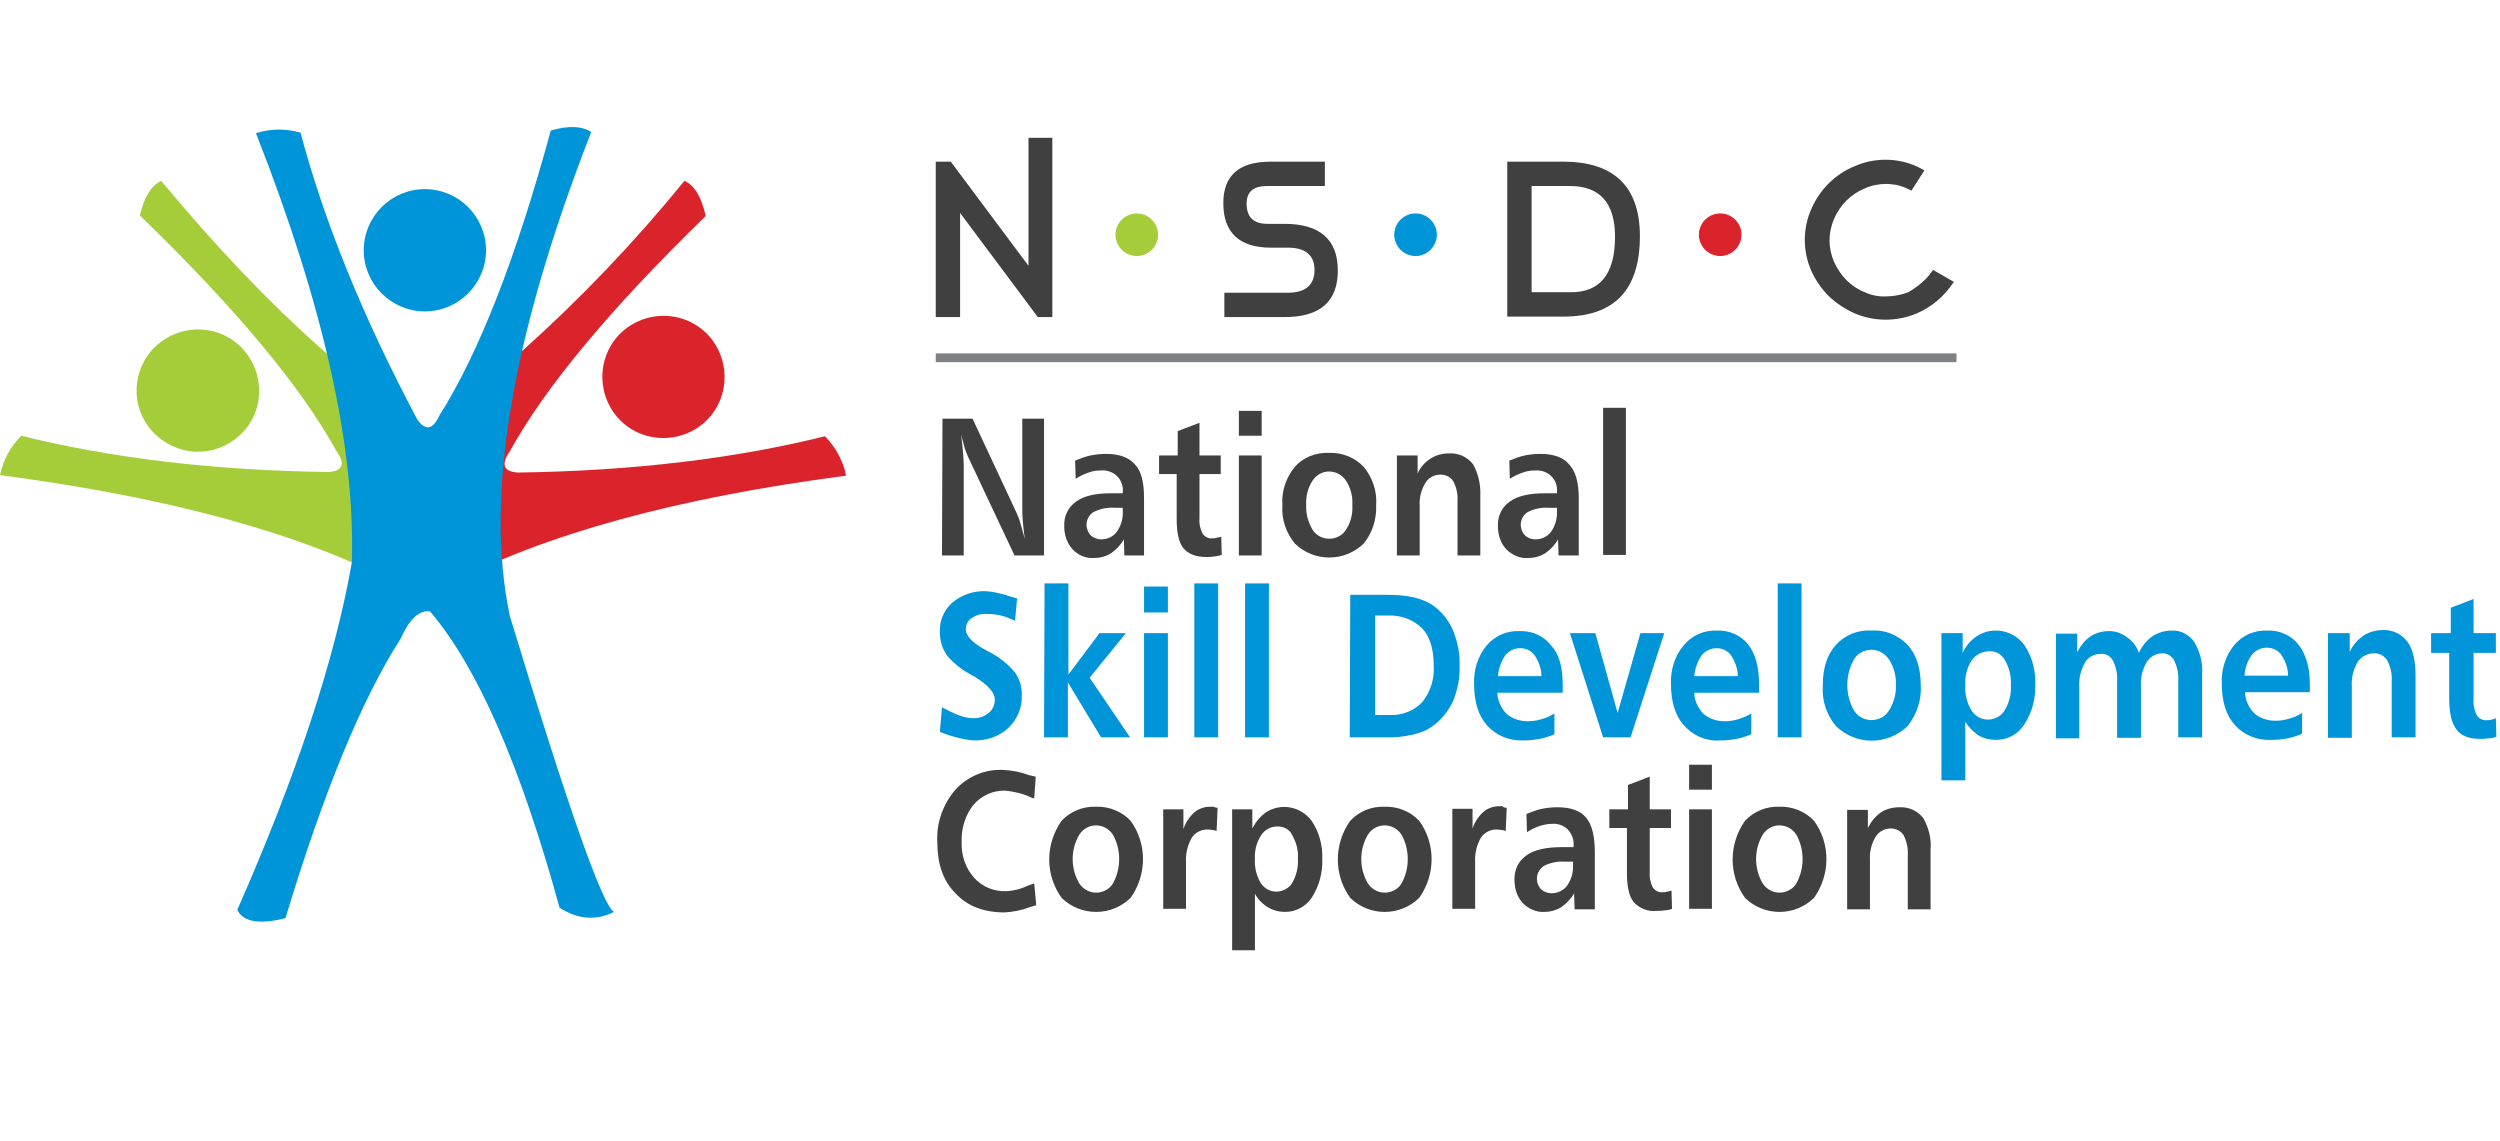
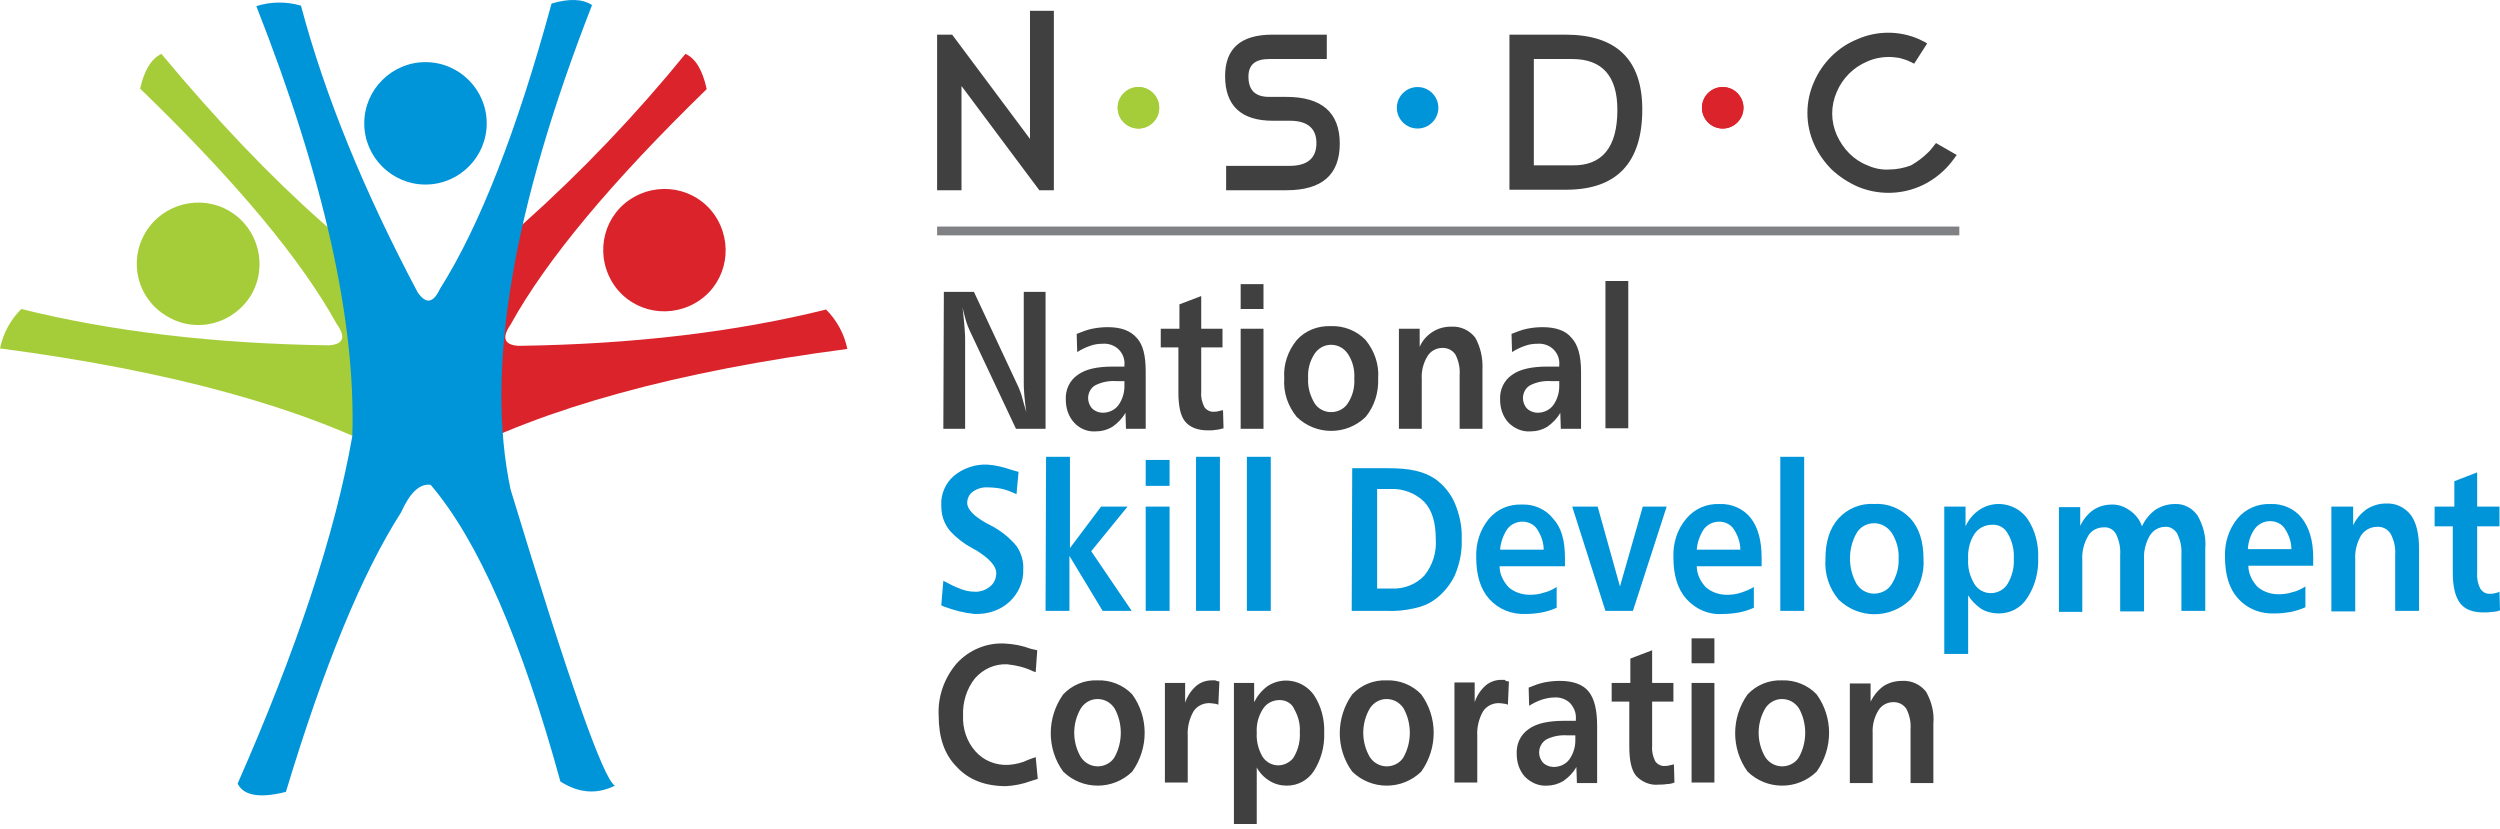
- <svg xmlns="http://www.w3.org/2000/svg" version="1.1" id="Layer_1" x="0px" y="0px" viewBox="0 0 482.5 220.1" style="enable-background:new 0 0 482.5 220.1;" xml:space="preserve">
-   <style type="text/css">
- 	.st0{fill:#808184;}
- 	.st1{fill-rule:evenodd;clip-rule:evenodd;fill:#DB232C;}
- 	.st2{fill-rule:evenodd;clip-rule:evenodd;fill:#A5CD39;}
- 	.st3{fill-rule:evenodd;clip-rule:evenodd;fill:#0094D9;}
- 	.st4{fill:#404041;}
- 	.st5{fill:#0094D9;}
- 	.st6{fill:none;stroke:#A5CD39;stroke-width:0.22;stroke-miterlimit:2.61;}
- 	.st7{fill:none;stroke:#0094D9;stroke-width:0.22;stroke-miterlimit:2.61;}
- 	.st8{fill:none;stroke:#DB232C;stroke-width:0.22;stroke-miterlimit:2.61;}
- </style>
-   <g>
-     <rect x="180.6" y="68.2" class="st0" width="197" height="1.7" />
-     <path class="st1" d="M132.1,34.9c-9.6,11.8-20.1,22.8-31.4,32.9c-4.7,4.2-9.7,8.1-14.9,11.8c-1.5,1.1-2,3.2-3.4,4.2   c-3,1.9-7,2.5-10,4l13.9,25.2c18.6-9.9,44.3-16.9,77-21.2c-0.6-2.9-2-5.5-4.1-7.6c-17.3,4.3-37.1,6.7-59.3,7   c-2.8-0.2-3.2-1.6-1.5-4.1c6.9-12.5,19.5-27.6,37.8-45.4C135.4,38.1,134.1,35.8,132.1,34.9" />
-     <path class="st1" d="M138.3,66.9c3.2,5.7,1.3,12.9-4.4,16.1s-12.9,1.3-16.1-4.4c-3.2-5.7-1.3-12.9,4.4-16.1c0,0,0,0,0,0   C127.9,59.3,135.1,61.2,138.3,66.9C138.3,66.9,138.3,66.9,138.3,66.9" />
-     <path class="st2" d="M31.1,34.9c21.3,25.6,41.2,43.2,59.7,52.9L77,112.9C58.4,103,32.7,96,0,91.7c0.6-2.9,2-5.5,4.1-7.6   c17.3,4.3,37.1,6.7,59.3,7c2.8-0.2,3.3-1.6,1.5-4.1C58,74.5,45.4,59.4,27,41.6C27.8,38.1,29.1,35.9,31.1,34.9" />
-     <path class="st2" d="M28,69.4c3.3-5.6,10.6-7.5,16.2-4.2c5.6,3.3,7.5,10.6,4.2,16.2C45,87,37.8,88.9,32.2,85.5c0,0,0,0,0,0   C26.5,82.2,24.7,75,28,69.4C28,69.4,28,69.4,28,69.4" />
-     <path class="st3" d="M114.1,25.5c-15.3,39.2-20.6,70.3-15.7,93.4c11.2,36.9,17.9,55.9,20.1,57.1c-3.4,1.7-6.9,1.5-10.5-0.8   c-7.5-27.3-15.8-46.4-25-57.2c-2.1-0.3-4,1.5-5.7,5.3C69.8,135,62.4,153,55.1,177.2c-5.1,1.3-8.2,0.7-9.3-1.6   c11.4-25.9,18.8-48.2,22.1-67c0.7-22-5.4-49.6-18.5-82.9c2.8-0.9,5.8-0.9,8.6-0.1c4.6,17.3,12.1,35.7,22.5,55.3   c1.6,2.3,3,2.1,4.3-0.7c7.6-12,14.8-30.4,21.5-55C109.7,24.2,112.3,24.3,114.1,25.5" />
-     <path class="st3" d="M82,36.5c6.5,0,11.8,5.3,11.8,11.8c0,6.5-5.3,11.8-11.8,11.8c-6.5,0-11.8-5.3-11.8-11.8c0,0,0,0,0,0   C70.2,41.8,75.5,36.5,82,36.5" />
-     <path class="st4" d="M309.4,78.7h4.4v28.4h-4.4V78.7z M304.7,96.2v11h-3.9l-0.1-3.1c-0.6,1.1-1.5,2-2.5,2.7c-1,0.6-2.1,0.9-3.3,0.9   c-1.6,0.1-3.1-0.6-4.2-1.7c-1.1-1.2-1.6-2.8-1.6-4.4c-0.1-1.9,0.7-3.7,2.3-4.8c1.5-1.1,3.8-1.6,6.8-1.6h2.3v-0.3   c0.1-1.1-0.3-2.2-1.1-3c-0.8-0.8-2-1.2-3.1-1.1c-0.8,0-1.6,0.1-2.4,0.4c-0.9,0.3-1.7,0.7-2.5,1.2l-0.1-3.5c1-0.4,2-0.8,3-1   c1-0.2,2-0.3,3-0.3c2.6,0,4.5,0.7,5.6,2.1C304.1,91,304.7,93.1,304.7,96.2z M298.9,98c-1.4-0.1-2.8,0.2-4,0.8   c-0.9,0.5-1.4,1.5-1.4,2.5c0,0.7,0.3,1.5,0.8,2c0.5,0.5,1.3,0.8,2,0.8c1.2,0,2.3-0.5,3-1.4c0.8-1.1,1.2-2.4,1.2-3.7v-1L298.9,98z    M285.7,95.7v11.5h-4.4V96.8c0.1-1.4-0.2-2.7-0.8-3.9c-0.6-0.9-1.5-1.3-2.5-1.3c-1.2,0-2.3,0.6-2.9,1.6c-0.8,1.3-1.2,2.9-1.1,4.4   v9.6h-4.4V87.9h4v3.5c0.5-1.2,1.4-2.2,2.5-2.9c1.1-0.7,2.3-1,3.6-1c1.8-0.1,3.5,0.7,4.6,2.1C285.3,91.4,285.8,93.5,285.7,95.7z    M256.5,87.4c2.5-0.1,5,0.9,6.7,2.7c1.7,2.1,2.6,4.7,2.4,7.4c0.1,2.7-0.7,5.3-2.4,7.4c-3.7,3.6-9.6,3.6-13.3,0   c-1.7-2.1-2.6-4.7-2.4-7.4c-0.2-2.7,0.7-5.3,2.4-7.4C251.5,88.3,253.9,87.3,256.5,87.4z M256.5,91c-1.3,0-2.5,0.7-3.2,1.8   c-0.9,1.4-1.3,3-1.2,4.7c-0.1,1.7,0.4,3.3,1.2,4.7c1.1,1.8,3.5,2.3,5.3,1.2c0.5-0.3,0.9-0.7,1.2-1.2c0.9-1.4,1.3-3,1.2-4.7   c0.1-1.7-0.3-3.3-1.2-4.7C259,91.6,257.8,91,256.5,91z M239.1,79.3h4.4v4.8h-4.4V79.3z M239.1,87.9h4.4v19.3h-4.4V87.9z    M231.5,81.6v6.3h4.1v3.6h-4.1v8.4c-0.1,1.1,0.1,2.1,0.6,3.1c0.4,0.6,1.2,1,1.9,0.9c0.3,0,0.5,0,0.8-0.1c0.3-0.1,0.6-0.1,0.9-0.2   l0.1,3.5c-0.5,0.1-1,0.3-1.5,0.3c-0.5,0.1-1,0.1-1.5,0.1c-2,0-3.5-0.6-4.4-1.7s-1.3-3-1.3-5.6v-8.7h-3.4v-3.6h3.6v-4.7L231.5,81.6z    M220.8,96.2v11H217l-0.1-3.1c-0.6,1.1-1.5,2-2.5,2.7c-1,0.6-2.1,0.9-3.3,0.9c-1.6,0.1-3.1-0.6-4.1-1.7c-1.1-1.2-1.6-2.8-1.6-4.4   c-0.1-1.9,0.7-3.7,2.3-4.8c1.5-1.1,3.7-1.6,6.8-1.6h2.2v-0.3c0.1-1.1-0.3-2.2-1.1-3c-0.8-0.8-2-1.2-3.1-1.1c-0.8,0-1.6,0.1-2.4,0.4   c-0.9,0.3-1.7,0.7-2.5,1.2l-0.1-3.5c1-0.4,2-0.8,3-1c1-0.2,2-0.3,3-0.3c2.6,0,4.4,0.7,5.6,2.1C220.3,91,220.8,93.1,220.8,96.2z    M215.1,98c-1.4-0.1-2.8,0.2-4,0.8c-0.9,0.5-1.4,1.5-1.4,2.5c0,0.7,0.3,1.5,0.8,2c0.5,0.5,1.3,0.8,2,0.8c1.2,0,2.3-0.5,3-1.4   c0.8-1.1,1.2-2.4,1.2-3.7v-1L215.1,98z M181.9,80.8h5.8l8.6,18.4c0.2,0.5,0.5,1.2,0.7,2s0.5,1.8,0.8,2.8c-0.2-1.2-0.3-2.4-0.4-3.4   s-0.1-1.9-0.1-2.6V80.8h4.2v26.4h-5.7l-8.9-18.9c-0.3-0.6-0.5-1.2-0.7-1.8c-0.2-0.8-0.5-1.7-0.7-2.7c0.2,1.6,0.3,2.9,0.4,4   c0.1,1.1,0.1,1.9,0.1,2.3v17.1h-4.2L181.9,80.8z" />
-     <path class="st5" d="M477.4,115.6v6.6h4.3v3.8h-4.3v8.8c-0.1,1.1,0.1,2.2,0.6,3.2c0.4,0.7,1.2,1.1,2,1c0.3,0,0.5,0,0.8-0.1   c0.3-0.1,0.6-0.1,0.9-0.3l0.1,3.6c-0.5,0.2-1,0.3-1.6,0.3c-0.5,0.1-1.1,0.1-1.6,0.1c-2.1,0-3.6-0.6-4.5-1.8   c-0.9-1.2-1.4-3.1-1.4-5.9V126h-3.5v-3.8h3.8v-4.9L477.4,115.6z M466.2,130.3v12h-4.6v-10.8c0.1-1.4-0.2-2.8-0.9-4.1   c-0.6-0.9-1.6-1.4-2.6-1.3c-1.2,0-2.4,0.6-3.1,1.7c-0.8,1.4-1.2,3-1.1,4.6v10h-4.6v-20.2h4.2v3.6c0.6-1.3,1.5-2.3,2.6-3.1   c1.1-0.7,2.4-1.1,3.7-1.1c1.9-0.1,3.6,0.7,4.8,2.2C465.7,125.3,466.2,127.5,466.2,130.3z M441.6,130.4c0-1.4-0.5-2.8-1.3-4   c-0.6-0.9-1.7-1.4-2.8-1.4c-1.1,0-2.2,0.5-2.9,1.4c-0.9,1.2-1.3,2.6-1.4,4H441.6z M445.8,132v1.6h-12.5c0,1.5,0.7,2.9,1.7,4   c1.1,1,2.6,1.5,4.1,1.5c0.9,0,1.8-0.1,2.7-0.4c0.9-0.2,1.7-0.6,2.5-1.1v4c-0.9,0.4-1.8,0.7-2.8,0.9c-1.1,0.2-2.1,0.3-3.2,0.3   c-2.7,0.1-5.2-0.9-7-2.9c-1.7-1.9-2.5-4.6-2.5-8c-0.1-2.7,0.7-5.3,2.4-7.4c1.6-1.9,3.9-2.9,6.4-2.8c2.3-0.1,4.6,0.9,6,2.7   C445,126.2,445.8,128.7,445.8,132L445.8,132z M412.8,126c0.6-1.3,1.5-2.4,2.6-3.2c1.1-0.7,2.4-1.1,3.7-1.1c1.8-0.1,3.4,0.8,4.4,2.2   c1.1,1.9,1.7,4.1,1.5,6.4v12h-4.6v-10.9c0.1-1.4-0.2-2.7-0.8-4c-0.5-0.8-1.4-1.4-2.3-1.3c-1.2,0-2.3,0.6-3,1.7   c-0.8,1.4-1.2,3-1.1,4.6v10h-4.6v-10.9c0.1-1.4-0.2-2.8-0.8-4c-0.5-0.9-1.4-1.4-2.4-1.3c-1.2,0-2.4,0.6-3,1.7   c-0.8,1.4-1.2,3-1.1,4.6v10h-4.5v-20.2h4.1v3.6c0.6-1.2,1.4-2.3,2.6-3.1c1.1-0.7,2.3-1,3.6-1c1.2,0,2.3,0.4,3.3,1.1   C411.6,123.7,412.4,124.8,412.8,126L412.8,126z M383.9,125.7c-1.3,0-2.6,0.6-3.4,1.8c-0.9,1.4-1.3,3.1-1.2,4.8   c-0.1,1.7,0.3,3.3,1.2,4.8c1.1,1.8,3.4,2.3,5.2,1.2c0.5-0.3,0.9-0.7,1.2-1.2c0.9-1.5,1.3-3.2,1.2-4.9c0.1-1.6-0.3-3.3-1.1-4.7   C386.4,126.3,385.2,125.6,383.9,125.7L383.9,125.7z M379.3,139.3v11.3h-4.6v-28.4h4.1v3.8c0.6-1.3,1.5-2.4,2.7-3.2   c3-2,7.1-1.2,9.2,1.7c1.5,2.2,2.2,4.9,2.1,7.6c0.1,2.7-0.6,5.4-2.1,7.7c-1.2,1.9-3.2,3-5.5,3c-1.2,0-2.4-0.3-3.4-0.9   C380.8,141.2,379.9,140.3,379.3,139.3L379.3,139.3z M361.2,121.7c2.6-0.2,5.2,0.9,7,2.8c1.7,1.9,2.5,4.5,2.5,7.8   c0.2,2.8-0.8,5.6-2.5,7.8c-3.9,3.8-10,3.8-13.9,0c-1.8-2.2-2.7-4.9-2.5-7.8c0-3.3,0.8-5.9,2.5-7.8   C356,122.6,358.6,121.5,361.2,121.7z M361.2,125.4c-1.4,0-2.7,0.7-3.4,1.9c-1.7,3-1.7,6.8,0,9.8c1.2,1.9,3.6,2.4,5.5,1.3   c0.5-0.3,0.9-0.7,1.3-1.3c0.9-1.5,1.4-3.2,1.3-4.9c0.1-1.7-0.4-3.5-1.3-4.9C363.8,126.1,362.5,125.4,361.2,125.4z M343.1,112.6h4.6   v29.7h-4.6V112.6z M335.4,130.5c0-1.4-0.5-2.8-1.3-4c-0.6-0.9-1.7-1.4-2.8-1.4c-1.1,0-2.2,0.5-2.9,1.4c-0.8,1.2-1.3,2.6-1.4,4   H335.4z M339.5,132.1v1.6H327c0,1.5,0.7,2.9,1.7,4c1.1,1,2.6,1.5,4.1,1.5c0.9,0,1.8-0.1,2.7-0.4c0.9-0.3,1.7-0.6,2.5-1.1v4   c-0.9,0.4-1.8,0.7-2.8,0.9c-1.1,0.2-2.1,0.3-3.2,0.3c-2.7,0.2-5.2-0.9-7-2.9c-1.7-1.9-2.5-4.6-2.5-8c-0.1-2.7,0.7-5.4,2.5-7.5   c1.6-1.9,3.9-2.9,6.4-2.8c2.3-0.1,4.6,0.9,6,2.7C338.8,126.2,339.5,128.7,339.5,132.1L339.5,132.1z M303,122.2h4.9l4.3,15.4   l4.4-15.4h4.6l-6.5,20.1h-5.3L303,122.2z M297.5,130.5c0-1.4-0.5-2.8-1.3-4c-0.6-0.9-1.7-1.4-2.8-1.4c-1.1,0-2.2,0.5-2.9,1.4   c-0.8,1.2-1.3,2.6-1.4,4H297.5z M301.6,132.1v1.6h-12.6c0,1.5,0.7,2.9,1.7,4c1.1,1,2.6,1.5,4.1,1.5c0.9,0,1.8-0.1,2.7-0.4   c0.9-0.2,1.7-0.6,2.5-1.1v4c-0.9,0.4-1.8,0.7-2.8,0.9c-1.1,0.2-2.1,0.3-3.2,0.3c-2.7,0.1-5.2-0.9-7-2.9c-1.7-1.9-2.5-4.6-2.5-8   c-0.1-2.7,0.7-5.3,2.4-7.4c1.6-1.9,3.9-2.9,6.4-2.8c2.3-0.1,4.6,0.9,6,2.7C300.9,126.2,301.6,128.7,301.6,132.1L301.6,132.1z    M260.6,114.8h7c1.8,0,3.6,0.1,5.3,0.5c1.3,0.3,2.5,0.8,3.6,1.5c1.7,1.2,3.1,2.9,3.9,4.8c0.9,2.2,1.4,4.5,1.3,6.9   c0.1,2.4-0.4,4.7-1.3,6.9c-0.9,1.9-2.3,3.6-4,4.8c-1.1,0.8-2.4,1.3-3.8,1.6c-1.8,0.4-3.6,0.6-5.5,0.5h-6.6L260.6,114.8z    M265.4,118.8V138h2.8c2.4,0.1,4.7-0.8,6.3-2.5c1.6-2,2.4-4.5,2.2-7.1c0-3.1-0.7-5.5-2.2-7.1c-1.7-1.7-4.1-2.6-6.5-2.5L265.4,118.8   z M240.3,112.6h4.6v29.7h-4.6V112.6z M230.5,112.6h4.6v29.7h-4.6V112.6z M220.8,113.2h4.6v5h-4.6V113.2z M220.8,122.2h4.6v20.1   h-4.6V122.2z M201.6,112.6h4.6v17.6l6-8h5.1l-7,8.6l7.8,11.5h-5.6l-6.4-10.6v10.6h-4.6L201.6,112.6z M196.3,115.5l-0.4,4.3   c-0.9-0.4-1.8-0.8-2.7-1c-0.9-0.2-1.8-0.3-2.7-0.3c-1.1-0.1-2.1,0.2-3,0.8c-0.7,0.5-1.1,1.3-1.1,2.2c0,1.2,1.3,2.6,3.9,4l0.6,0.3   c1.9,1,3.6,2.3,5,4c0.9,1.3,1.4,2.9,1.3,4.5c0.1,2.3-0.9,4.6-2.6,6.2c-1.8,1.7-4.3,2.5-6.8,2.4c-2-0.2-3.9-0.7-5.8-1.4   c-0.3-0.1-0.5-0.2-0.6-0.3l0.4-4.7c1.1,0.6,2.3,1.2,3.4,1.6c0.8,0.3,1.7,0.5,2.5,0.5c1.1,0.1,2.3-0.3,3.1-1   c0.8-0.6,1.2-1.6,1.2-2.6c0-1.3-1.3-2.8-3.9-4.4l-0.4-0.2l-0.5-0.3c-1.5-0.8-2.9-1.9-4.1-3.2c-0.6-0.7-1-1.5-1.3-2.3   c-0.3-0.9-0.4-1.8-0.4-2.7c-0.1-2.1,0.8-4.2,2.4-5.6c1.8-1.5,4.1-2.3,6.5-2.2c1.6,0.1,3.1,0.5,4.6,1L196.3,115.5z" />
-     <path class="st4" d="M372.6,164v11.5h-4.4v-10.4c0.1-1.4-0.2-2.7-0.8-3.9c-0.6-0.9-1.5-1.3-2.5-1.3c-1.2,0-2.3,0.6-2.9,1.6   c-0.8,1.3-1.2,2.9-1.1,4.4v9.6h-4.4v-19.2h4v3.5c0.6-1.2,1.4-2.2,2.5-3c1.1-0.7,2.3-1,3.6-1c1.8-0.1,3.5,0.7,4.6,2.1   C372.2,159.7,372.8,161.8,372.6,164 M343.4,155.7c2.5-0.1,5,0.9,6.7,2.7c3.2,4.4,3.2,10.4,0,14.9c-3.7,3.6-9.6,3.6-13.3,0   c-3.2-4.4-3.2-10.4,0-14.9C338.5,156.6,340.9,155.6,343.4,155.7L343.4,155.7z M343.4,159.3c-1.3,0-2.5,0.7-3.2,1.8   c-1.7,2.9-1.7,6.5,0,9.4c1.2,1.8,3.5,2.3,5.3,1.2c0.5-0.3,0.9-0.7,1.2-1.2c1.6-2.9,1.6-6.5,0-9.4   C345.9,159.9,344.7,159.3,343.4,159.3L343.4,159.3z M326,147.6h4.4v4.8H326V147.6z M326,156.2h4.4v19.2H326V156.2z M318.4,149.9   v6.3h4.1v3.6h-4.1v8.4c-0.1,1.1,0.1,2.1,0.6,3.1c0.4,0.6,1.2,1,1.9,0.9c0.3,0,0.5,0,0.8-0.1c0.3-0.1,0.6-0.1,0.9-0.2l0.1,3.5   c-0.5,0.2-1,0.3-1.5,0.3c-0.5,0.1-1,0.1-1.5,0.1c-1.6,0.2-3.3-0.5-4.4-1.7c-0.9-1.1-1.3-3-1.3-5.6v-8.7h-3.4v-3.6h3.6v-4.7   L318.4,149.9z M307.8,164.5v11h-3.9l-0.1-3.1c-0.6,1.1-1.5,2-2.5,2.7c-1,0.6-2.1,0.9-3.2,0.9c-1.6,0.1-3.1-0.6-4.2-1.7   c-1.1-1.2-1.6-2.8-1.6-4.4c-0.1-1.9,0.7-3.7,2.3-4.8c1.5-1.1,3.8-1.6,6.8-1.6h2.3v-0.3c0.1-1.1-0.3-2.2-1.1-3.1   c-0.8-0.8-2-1.2-3.1-1.1c-0.8,0-1.6,0.2-2.3,0.4c-0.9,0.3-1.7,0.7-2.5,1.2l-0.1-3.5c1-0.4,2-0.8,3-1c1-0.2,2-0.3,3-0.3   c2.6,0,4.5,0.7,5.6,2.1S307.8,161.5,307.8,164.5z M302,166.3c-1.4-0.1-2.8,0.2-4,0.8c-1.4,0.9-1.8,2.7-0.9,4.1   c0.1,0.2,0.2,0.3,0.3,0.4c0.5,0.5,1.3,0.8,2,0.8c1.2,0,2.3-0.5,3-1.4c0.8-1.1,1.2-2.4,1.2-3.7v-1L302,166.3z M290.8,155.9l-0.2,4.5   c-0.2-0.1-0.5-0.2-0.7-0.2c-0.3,0-0.5-0.1-0.8-0.1c-1.3-0.1-2.6,0.5-3.3,1.6c-0.8,1.4-1.2,3.1-1.1,4.7v9h-4.4v-19.3h3.9v3.8   c0.4-1.2,1.1-2.3,2.1-3.2c0.8-0.7,1.9-1.1,3-1.1c0.2,0,0.4,0,0.7,0C290.1,155.8,290.4,155.9,290.8,155.9z M267.2,155.7   c2.5-0.1,5,0.9,6.7,2.7c3.2,4.4,3.2,10.4,0,14.9c-3.7,3.6-9.6,3.6-13.3,0c-3.2-4.4-3.2-10.4,0-14.9   C262.3,156.6,264.7,155.6,267.2,155.7z M267.2,159.3c-1.3,0-2.5,0.7-3.2,1.8c-1.7,2.9-1.7,6.5,0,9.4c1.2,1.8,3.5,2.3,5.3,1.2   c0.5-0.3,0.9-0.7,1.2-1.2c1.6-2.9,1.6-6.5,0-9.4C269.7,159.9,268.5,159.3,267.2,159.3z M246.6,159.5c-1.3,0-2.5,0.6-3.2,1.7   c-0.9,1.4-1.3,3-1.2,4.6c-0.1,1.6,0.3,3.2,1.1,4.6c1.1,1.7,3.3,2.2,5,1.1c0.5-0.3,0.9-0.7,1.1-1.1c0.8-1.4,1.2-3,1.1-4.7   c0.1-1.6-0.3-3.1-1.1-4.5C249,160.2,247.9,159.5,246.6,159.5z M242.2,172.5v10.9h-4.4v-27.2h3.9v3.7c0.6-1.2,1.5-2.3,2.6-3.1   c2.9-1.9,6.8-1.2,8.9,1.7c1.4,2.1,2.1,4.7,2,7.3c0.1,2.6-0.6,5.2-2,7.4c-1.2,1.8-3.1,2.8-5.2,2.8c-1.2,0-2.3-0.3-3.3-0.9   C243.7,174.5,242.8,173.6,242.2,172.5L242.2,172.5z M235,155.9l-0.2,4.5c-0.2-0.1-0.5-0.2-0.7-0.2c-0.3,0-0.5-0.1-0.8-0.1   c-1.3-0.1-2.6,0.5-3.3,1.6c-0.8,1.4-1.2,3.1-1.1,4.7v9h-4.4v-19.2h3.9v3.8c0.4-1.2,1.1-2.3,2.1-3.2c0.8-0.7,1.9-1.1,3-1.1   c0.2,0,0.4,0,0.7,0C234.4,155.8,234.7,155.9,235,155.9L235,155.9z M211.5,155.7c2.5-0.1,5,0.9,6.7,2.7c3.2,4.4,3.2,10.4,0,14.9   c-3.7,3.6-9.6,3.6-13.3,0c-3.2-4.4-3.2-10.4,0-14.9C206.6,156.6,209,155.6,211.5,155.7L211.5,155.7z M211.5,159.3   c-1.3,0-2.5,0.7-3.2,1.8c-1.7,2.9-1.7,6.5,0,9.4c1.2,1.8,3.5,2.3,5.3,1.2c0.5-0.3,0.9-0.7,1.2-1.2c1.6-2.9,1.6-6.5,0-9.4   C214,159.9,212.8,159.3,211.5,159.3L211.5,159.3z M199.9,149.9l-0.3,4.2l-0.4-0.1c-1.6-0.8-3.3-1.2-5.1-1.4   c-2.4-0.1-4.6,0.9-6.2,2.7c-1.6,2-2.4,4.6-2.3,7.2c-0.1,2.5,0.7,5,2.4,6.9c1.6,1.8,3.9,2.7,6.3,2.6c1.4-0.1,2.7-0.4,3.9-1   c0.6-0.2,1.1-0.4,1.4-0.5l0.4,4.2l-1.3,0.4c-1.6,0.6-3.2,0.9-4.8,1c-4,0-7.2-1.2-9.5-3.7c-2.4-2.4-3.5-5.7-3.5-9.9   c-0.2-3.7,1.1-7.3,3.5-10.1c2.4-2.6,5.8-4,9.3-3.8c1.7,0.1,3.3,0.4,4.9,1L199.9,149.9z" />
-     <path class="st4" d="M371.6,53.9c0.3-0.3,0.5-0.5,0.8-0.9c0.2-0.3,0.5-0.6,0.7-0.9l4,2.3c-0.7,1-1.4,1.9-2.2,2.7   c-1.4,1.4-3.1,2.6-5,3.4c-3.8,1.6-8.1,1.6-11.9,0c-1.8-0.8-3.5-1.9-5-3.3c-1.4-1.4-2.6-3.1-3.4-4.9c-1.7-3.8-1.7-8.2,0-12   c1.6-3.7,4.6-6.7,8.3-8.2c3.8-1.7,8.2-1.7,12,0l0.8,0.4c0.3,0.1,0.5,0.3,0.7,0.4l-2.5,3.9c-0.1-0.1-0.3-0.1-0.4-0.2   c-0.1-0.1-0.3-0.1-0.4-0.2c-0.6-0.3-1.3-0.5-2-0.7c-0.7-0.1-1.4-0.2-2.1-0.2c-1.4,0-2.9,0.3-4.2,0.9c-2.6,1.1-4.7,3.2-5.8,5.8   c-1.2,2.7-1.2,5.7,0,8.4c0.6,1.3,1.4,2.5,2.4,3.5c1,1,2.2,1.8,3.5,2.3c1.3,0.6,2.8,0.9,4.2,0.8c1.4,0,2.9-0.3,4.2-0.8   C369.5,55.7,370.6,54.9,371.6,53.9 M311.7,45.7c0-6.5-2.9-9.8-8.7-9.8h-7.4v20.5h7.4C308.8,56.5,311.7,52.9,311.7,45.7L311.7,45.7z    M290.9,31.2h10.8c9.8,0,14.8,4.8,14.8,14.4c0,10.3-4.9,15.5-14.7,15.5h-10.9V31.2z M253.7,52.1c0-2.8-1.7-4.3-5.1-4.3h-3.3   c-6.1,0-9.2-2.9-9.2-8.6c0-5.3,3-8,9.1-8h10.5v4.7h-11.1c-2.7,0-4,1.1-4,3.4c0,2.6,1.3,3.9,4,3.9h3.3c6.8,0,10.3,3,10.3,9   s-3.4,9-10.3,9h-11.6v-4.7h12.2C252,56.5,253.7,55,253.7,52.1z M200.3,61.2l-15-20.1v20.1h-4.7V31.2h2.9l15,20.1V26.6h4.6v34.6   H200.3z" />
-     <path class="st2" d="M219.4,41.3c2.2,0,4,1.8,4,4c0,2.2-1.8,4-4,4s-4-1.8-4-4C215.4,43.1,217.2,41.3,219.4,41.3z" />
-     <path class="st6" d="M219.4,41.3c2.2,0,4,1.8,4,4c0,2.2-1.8,4-4,4s-4-1.8-4-4C215.4,43.1,217.2,41.3,219.4,41.3z" />
-     <path class="st3" d="M273.2,41.3c2.2,0,4,1.8,4,4c0,2.2-1.8,4-4,4s-4-1.8-4-4C269.2,43.1,271,41.3,273.2,41.3z" />
-     <path class="st7" d="M273.2,41.3c2.2,0,4,1.8,4,4c0,2.2-1.8,4-4,4s-4-1.8-4-4C269.2,43.1,271,41.3,273.2,41.3z" />
-     <path class="st1" d="M332,41.3c2.2,0,4,1.8,4,4c0,2.2-1.8,4-4,4s-4-1.8-4-4C328,43.1,329.8,41.3,332,41.3z" />
-     <path class="st8" d="M332,41.3c2.2,0,4,1.8,4,4c0,2.2-1.8,4-4,4s-4-1.8-4-4C328,43.1,329.8,41.3,332,41.3z" />
-   </g>
+ <svg xmlns="http://www.w3.org/2000/svg" width="338" height="112" viewBox="0 0 338 112" fill="none">
+   <path d="M264.9 30.629H126.697V31.821H264.9V30.629Z" fill="#808184" />
+   <path fill-rule="evenodd" clip-rule="evenodd" d="M92.673 7.279C85.938 15.553 78.572 23.267 70.645 30.349C67.347 33.294 63.84 36.028 60.192 38.623C59.139 39.394 58.789 40.867 57.807 41.568C55.702 42.9 52.896 43.321 50.791 44.373L60.542 62.043C73.591 55.101 91.621 50.193 114.561 47.177C114.14 45.144 113.158 43.321 111.685 41.848C99.548 44.864 85.657 46.546 70.083 46.757C68.119 46.617 67.838 45.635 69.031 43.882C73.872 35.117 82.711 24.529 95.549 12.047C94.988 9.523 94.076 7.91 92.673 7.279Z" fill="#DB232C" />
+   <path fill-rule="evenodd" clip-rule="evenodd" d="M97.022 29.718C99.267 33.715 97.934 38.764 93.936 41.007C89.937 43.251 84.886 41.919 82.641 37.922C80.396 33.925 81.729 28.877 85.728 26.633C89.726 24.389 94.778 25.721 97.022 29.718Z" fill="#DB232C" />
+   <path fill-rule="evenodd" clip-rule="evenodd" d="M21.818 7.279C36.761 25.23 50.721 37.571 63.7 44.373L54.018 61.973C40.97 55.031 22.94 50.122 0 47.107C0.421 45.074 1.403 43.251 2.876 41.778C15.013 44.793 28.903 46.476 44.477 46.687C46.442 46.546 46.792 45.565 45.53 43.812C40.689 35.047 31.85 24.459 18.942 11.977C19.503 9.523 20.415 7.98 21.818 7.279Z" fill="#A5CD39" />
+   <path fill-rule="evenodd" clip-rule="evenodd" d="M19.643 31.471C21.958 27.544 27.079 26.212 31.008 28.526C34.937 30.84 36.269 35.958 33.954 39.885C31.569 43.812 26.518 45.144 22.59 42.76C18.591 40.446 17.328 35.397 19.643 31.471Z" fill="#A5CD39" />
+   <path fill-rule="evenodd" clip-rule="evenodd" d="M80.045 0.688C69.312 28.175 65.594 49.983 69.031 66.18C76.888 92.054 81.589 105.377 83.132 106.219C80.747 107.411 78.291 107.27 75.766 105.658C70.504 86.515 64.682 73.122 58.227 65.549C56.754 65.339 55.421 66.601 54.229 69.266C48.967 77.469 43.776 90.091 38.655 107.06C35.077 107.972 32.902 107.551 32.13 105.938C40.128 87.777 45.319 72.14 47.634 58.958C48.125 43.532 43.846 24.179 34.656 0.829C36.62 0.198 38.725 0.198 40.689 0.759C43.916 12.889 49.178 25.791 56.474 39.535C57.596 41.148 58.578 41.007 59.49 39.044C64.822 30.63 69.873 17.727 74.573 0.478C76.959 -0.223 78.782 -0.153 80.045 0.688Z" fill="#0094D9" />
+   <path fill-rule="evenodd" clip-rule="evenodd" d="M57.526 8.401C62.086 8.401 65.804 12.118 65.804 16.675C65.804 21.233 62.086 24.95 57.526 24.95C52.966 24.95 49.248 21.233 49.248 16.675C49.248 12.118 52.966 8.401 57.526 8.401Z" fill="#0094D9" />
+   <path d="M217.055 37.992H220.142V57.906H217.055V37.992ZM213.758 50.263V57.976H211.022L210.952 55.802C210.531 56.573 209.9 57.205 209.198 57.695C208.497 58.116 207.725 58.326 206.883 58.326C205.761 58.397 204.708 57.906 203.937 57.134C203.165 56.293 202.814 55.171 202.814 54.049C202.744 52.717 203.305 51.455 204.428 50.683C205.48 49.912 207.093 49.562 209.198 49.562H210.812V49.351C210.882 48.58 210.601 47.809 210.04 47.248C209.479 46.687 208.637 46.406 207.865 46.476C207.304 46.476 206.743 46.546 206.181 46.757C205.55 46.967 204.989 47.248 204.428 47.598L204.357 45.144C205.059 44.863 205.76 44.583 206.462 44.443C207.164 44.303 207.865 44.232 208.567 44.232C210.391 44.232 211.724 44.723 212.495 45.705C213.337 46.616 213.758 48.089 213.758 50.263ZM209.689 51.525C208.707 51.455 207.725 51.665 206.883 52.086C206.252 52.436 205.901 53.138 205.901 53.839C205.901 54.33 206.111 54.891 206.462 55.241C206.813 55.592 207.374 55.802 207.865 55.802C208.707 55.802 209.479 55.452 209.97 54.82C210.531 54.049 210.812 53.138 210.812 52.226V51.525H209.689ZM200.429 49.912V57.976H197.342V50.683C197.412 49.702 197.202 48.79 196.781 47.949C196.36 47.318 195.729 47.037 195.027 47.037C194.185 47.037 193.413 47.458 192.993 48.159C192.431 49.071 192.151 50.193 192.221 51.244V57.976H189.134V44.443H191.94V46.897C192.291 46.056 192.922 45.354 193.694 44.863C194.466 44.373 195.308 44.162 196.22 44.162C197.482 44.092 198.675 44.653 199.447 45.635C200.148 46.897 200.499 48.369 200.429 49.912ZM179.944 44.092C181.698 44.022 183.452 44.723 184.644 45.985C185.837 47.458 186.468 49.281 186.328 51.174C186.398 53.067 185.837 54.891 184.644 56.363C182.049 58.887 177.91 58.887 175.314 56.363C174.121 54.891 173.49 53.067 173.63 51.174C173.49 49.281 174.121 47.458 175.314 45.985C176.436 44.723 178.12 44.022 179.944 44.092ZM179.944 46.616C179.032 46.616 178.19 47.107 177.699 47.879C177.068 48.86 176.787 49.982 176.857 51.174C176.787 52.366 177.138 53.488 177.699 54.47C178.471 55.732 180.154 56.083 181.417 55.311C181.768 55.101 182.049 54.82 182.259 54.47C182.89 53.488 183.171 52.366 183.101 51.174C183.171 49.982 182.89 48.86 182.259 47.879C181.698 47.037 180.856 46.616 179.944 46.616ZM167.737 38.412H170.824V41.778H167.737V38.412ZM167.737 44.443H170.824V57.976H167.737V44.443ZM162.406 40.025V44.443H165.282V46.967H162.406V52.857C162.335 53.628 162.476 54.33 162.827 55.031C163.107 55.452 163.668 55.732 164.159 55.662C164.37 55.662 164.51 55.662 164.721 55.592C164.931 55.522 165.142 55.522 165.352 55.452L165.422 57.906C165.071 57.976 164.721 58.116 164.37 58.116C164.019 58.186 163.668 58.186 163.318 58.186C161.915 58.186 160.862 57.766 160.231 56.994C159.599 56.223 159.319 54.891 159.319 53.067V46.967H156.934V44.443H159.459V41.147L162.406 40.025ZM154.899 50.263V57.976H152.233L152.163 55.802C151.742 56.573 151.111 57.205 150.409 57.695C149.708 58.116 148.936 58.326 148.094 58.326C146.972 58.397 145.919 57.906 145.218 57.134C144.446 56.293 144.095 55.171 144.095 54.049C144.025 52.717 144.587 51.455 145.709 50.683C146.761 49.912 148.305 49.562 150.479 49.562H152.023V49.351C152.093 48.58 151.812 47.809 151.251 47.248C150.69 46.687 149.848 46.406 149.076 46.476C148.515 46.476 147.954 46.546 147.393 46.757C146.761 46.967 146.2 47.248 145.639 47.598L145.569 45.144C146.27 44.863 146.972 44.583 147.673 44.443C148.375 44.303 149.076 44.232 149.778 44.232C151.602 44.232 152.865 44.723 153.707 45.705C154.548 46.616 154.899 48.089 154.899 50.263ZM150.9 51.525C149.918 51.455 148.936 51.665 148.094 52.086C147.463 52.436 147.112 53.138 147.112 53.839C147.112 54.33 147.323 54.891 147.673 55.241C148.024 55.592 148.585 55.802 149.076 55.802C149.918 55.802 150.69 55.452 151.181 54.82C151.742 54.049 152.023 53.138 152.023 52.226V51.525H150.9ZM127.609 39.464H131.678L137.712 52.366C137.852 52.717 138.062 53.208 138.203 53.769C138.343 54.33 138.553 55.031 138.764 55.732C138.624 54.891 138.553 54.049 138.483 53.348C138.413 52.647 138.413 52.016 138.413 51.525V39.464H141.36V57.976H137.361L131.117 44.723C130.907 44.303 130.766 43.882 130.626 43.461C130.486 42.9 130.275 42.269 130.135 41.568C130.275 42.69 130.345 43.601 130.416 44.373C130.486 45.144 130.486 45.705 130.486 45.985V57.976H127.539L127.609 39.464Z" fill="#404041" />
+   <path d="M334.913 63.866V68.494H337.93V71.159H334.913V77.329C334.843 78.101 334.983 78.872 335.334 79.573C335.615 80.064 336.176 80.344 336.737 80.274C336.948 80.274 337.088 80.274 337.298 80.204C337.509 80.134 337.719 80.134 337.93 79.994L338 82.518C337.649 82.658 337.298 82.728 336.878 82.728C336.527 82.799 336.106 82.799 335.755 82.799C334.282 82.799 333.23 82.378 332.598 81.537C331.967 80.695 331.616 79.363 331.616 77.399V71.159H329.161V68.494H331.826V65.058L334.913 63.866ZM327.056 74.174V82.588H323.829V75.015C323.899 74.034 323.689 73.052 323.198 72.14C322.777 71.509 322.075 71.159 321.374 71.229C320.532 71.229 319.69 71.65 319.199 72.421C318.638 73.403 318.357 74.525 318.427 75.646V82.658H315.2V68.494H318.147V71.019C318.567 70.107 319.199 69.406 319.971 68.845C320.742 68.354 321.654 68.073 322.566 68.073C323.899 68.003 325.092 68.564 325.934 69.616C326.705 70.668 327.056 72.21 327.056 74.174ZM309.798 74.244C309.798 73.262 309.447 72.281 308.886 71.439C308.465 70.808 307.694 70.457 306.922 70.457C306.15 70.457 305.379 70.808 304.888 71.439C304.256 72.281 303.976 73.262 303.905 74.244H309.798ZM312.745 75.366V76.488H303.976C303.976 77.54 304.467 78.521 305.168 79.293C305.94 79.994 306.992 80.344 308.044 80.344C308.676 80.344 309.307 80.274 309.939 80.064C310.57 79.924 311.131 79.643 311.692 79.293V82.097C311.061 82.378 310.43 82.588 309.728 82.728C308.956 82.869 308.255 82.939 307.483 82.939C305.589 83.009 303.835 82.308 302.572 80.905C301.38 79.573 300.819 77.68 300.819 75.296C300.748 73.403 301.31 71.579 302.502 70.107C303.625 68.775 305.238 68.073 306.992 68.144C308.606 68.073 310.219 68.775 311.201 70.037C312.184 71.299 312.745 73.052 312.745 75.366ZM289.594 71.159C290.015 70.247 290.646 69.476 291.418 68.915C292.19 68.424 293.102 68.144 294.014 68.144C295.276 68.073 296.399 68.704 297.1 69.686C297.872 71.019 298.293 72.561 298.153 74.174V82.588H294.926V74.945C294.996 73.963 294.785 73.052 294.364 72.14C294.014 71.579 293.382 71.159 292.751 71.229C291.909 71.229 291.137 71.65 290.646 72.421C290.085 73.403 289.805 74.525 289.875 75.646V82.658H286.648V75.015C286.718 74.034 286.507 73.052 286.086 72.21C285.736 71.579 285.104 71.229 284.403 71.299C283.561 71.299 282.719 71.72 282.298 72.491C281.737 73.473 281.456 74.595 281.526 75.716V82.728H278.369V68.564H281.246V71.089C281.667 70.247 282.228 69.476 283.07 68.915C283.841 68.424 284.683 68.214 285.595 68.214C286.437 68.214 287.209 68.494 287.91 68.985C288.752 69.546 289.313 70.317 289.594 71.159ZM269.32 70.948C268.408 70.948 267.496 71.369 266.934 72.21C266.303 73.192 266.022 74.384 266.093 75.576C266.022 76.768 266.303 77.89 266.934 78.942C267.706 80.204 269.32 80.555 270.582 79.784C270.933 79.573 271.214 79.293 271.424 78.942C272.056 77.89 272.336 76.698 272.266 75.506C272.336 74.384 272.056 73.192 271.494 72.21C271.073 71.369 270.232 70.878 269.32 70.948ZM266.093 80.485V88.408H262.866V68.494H265.742V71.159C266.163 70.247 266.794 69.476 267.636 68.915C269.741 67.513 272.617 68.073 274.09 70.107C275.142 71.65 275.633 73.543 275.563 75.436C275.633 77.329 275.142 79.222 274.09 80.835C273.248 82.168 271.845 82.939 270.232 82.939C269.39 82.939 268.548 82.728 267.846 82.308C267.145 81.817 266.513 81.186 266.093 80.485ZM253.395 68.144C255.219 68.003 257.043 68.775 258.306 70.107C259.498 71.439 260.059 73.262 260.059 75.576C260.2 77.54 259.498 79.503 258.306 81.046C255.57 83.71 251.29 83.71 248.554 81.046C247.291 79.503 246.66 77.61 246.8 75.576C246.8 73.262 247.362 71.439 248.554 70.107C249.747 68.775 251.571 68.003 253.395 68.144ZM253.395 70.738C252.413 70.738 251.501 71.229 251.01 72.07C249.817 74.174 249.817 76.838 251.01 78.942C251.851 80.274 253.535 80.625 254.868 79.854C255.219 79.643 255.499 79.363 255.78 78.942C256.411 77.89 256.762 76.698 256.692 75.506C256.762 74.314 256.411 73.052 255.78 72.07C255.219 71.229 254.307 70.738 253.395 70.738ZM240.697 61.763H243.924V82.588H240.697V61.763ZM235.295 74.314C235.295 73.332 234.944 72.351 234.383 71.509C233.962 70.878 233.191 70.528 232.419 70.528C231.647 70.528 230.875 70.878 230.384 71.509C229.823 72.351 229.472 73.332 229.402 74.314H235.295ZM238.171 75.436V76.558H229.402C229.402 77.61 229.893 78.591 230.595 79.363C231.367 80.064 232.419 80.415 233.471 80.415C234.103 80.415 234.734 80.344 235.365 80.134C235.997 79.924 236.558 79.713 237.119 79.363V82.168C236.488 82.448 235.856 82.658 235.155 82.799C234.383 82.939 233.682 83.009 232.91 83.009C231.016 83.149 229.262 82.378 227.999 80.975C226.807 79.643 226.245 77.75 226.245 75.366C226.175 73.473 226.736 71.579 227.999 70.107C229.122 68.775 230.735 68.073 232.489 68.144C234.103 68.073 235.716 68.775 236.698 70.037C237.68 71.299 238.171 73.052 238.171 75.436ZM212.565 68.494H216.003L219.02 79.293L222.106 68.494H225.333L220.773 82.588H217.055L212.565 68.494ZM208.707 74.314C208.707 73.332 208.356 72.351 207.795 71.509C207.374 70.878 206.602 70.528 205.831 70.528C205.059 70.528 204.287 70.878 203.796 71.509C203.235 72.351 202.884 73.332 202.814 74.314H208.707ZM211.583 75.436V76.558H202.744C202.744 77.61 203.235 78.591 203.937 79.363C204.708 80.064 205.76 80.415 206.813 80.415C207.444 80.415 208.076 80.344 208.707 80.134C209.338 79.994 209.9 79.713 210.461 79.363V82.168C209.829 82.448 209.198 82.658 208.496 82.799C207.725 82.939 207.023 83.009 206.252 83.009C204.357 83.079 202.604 82.378 201.341 80.975C200.148 79.643 199.587 77.75 199.587 75.366C199.517 73.473 200.078 71.65 201.271 70.177C202.393 68.845 204.007 68.144 205.76 68.214C207.374 68.144 208.988 68.845 209.97 70.107C211.092 71.299 211.583 73.052 211.583 75.436ZM182.82 63.305H187.731C188.994 63.305 190.257 63.375 191.449 63.656C192.361 63.866 193.203 64.217 193.975 64.708C195.167 65.549 196.149 66.741 196.711 68.073C197.342 69.616 197.693 71.229 197.623 72.912C197.693 74.595 197.342 76.207 196.711 77.75C196.079 79.082 195.097 80.274 193.905 81.116C193.133 81.677 192.221 82.027 191.239 82.238C189.976 82.518 188.713 82.658 187.38 82.588H182.75L182.82 63.305ZM186.188 66.11V79.573H188.152C189.836 79.643 191.449 79.012 192.572 77.82C193.694 76.418 194.255 74.665 194.115 72.842C194.115 70.668 193.624 68.985 192.572 67.863C191.379 66.671 189.695 66.04 188.012 66.11H186.188ZM168.579 61.763H171.806V82.588H168.579V61.763ZM161.704 61.763H164.931V82.588H161.704V61.763ZM154.899 62.183H158.126V65.689H154.899V62.183ZM154.899 68.494H158.126V82.588H154.899V68.494ZM141.43 61.763H144.657V74.104L148.866 68.494H152.444L147.533 74.525L153.005 82.588H149.076L144.587 75.156V82.588H141.359L141.43 61.763ZM137.712 63.796L137.431 66.811C136.8 66.531 136.168 66.25 135.537 66.11C134.905 65.97 134.274 65.9 133.643 65.9C132.871 65.83 132.169 66.04 131.538 66.461C131.047 66.811 130.766 67.372 130.766 68.003C130.766 68.845 131.678 69.826 133.502 70.808L133.923 71.019C135.256 71.72 136.449 72.631 137.431 73.823C138.062 74.735 138.413 75.857 138.343 76.979C138.413 78.591 137.712 80.204 136.519 81.326C135.256 82.518 133.502 83.079 131.748 83.009C130.345 82.869 129.012 82.518 127.68 82.027C127.469 81.957 127.329 81.887 127.259 81.817L127.539 78.521C128.311 78.942 129.153 79.363 129.924 79.643C130.486 79.854 131.117 79.994 131.678 79.994C132.45 80.064 133.292 79.784 133.853 79.293C134.414 78.872 134.695 78.171 134.695 77.469C134.695 76.558 133.783 75.506 131.959 74.384L131.678 74.244L131.328 74.034C130.275 73.473 129.293 72.701 128.451 71.79C128.03 71.299 127.75 70.738 127.539 70.177C127.329 69.546 127.259 68.915 127.259 68.284C127.188 66.811 127.82 65.339 128.942 64.357C130.205 63.305 131.819 62.744 133.502 62.815C134.625 62.885 135.677 63.165 136.729 63.516L137.712 63.796Z" fill="#0094D9" />
+   <path d="M261.392 97.804V105.868H258.306V98.576C258.376 97.594 258.165 96.682 257.744 95.841C257.323 95.21 256.692 94.929 255.99 94.929C255.149 94.929 254.377 95.35 253.956 96.051C253.395 96.963 253.114 98.085 253.184 99.137V105.868H250.098V92.405H252.904V94.859C253.325 94.018 253.886 93.317 254.658 92.756C255.429 92.265 256.271 92.055 257.183 92.055C258.446 91.984 259.638 92.545 260.41 93.527C261.112 94.789 261.533 96.262 261.392 97.804ZM240.907 91.984C242.661 91.914 244.415 92.615 245.608 93.878C247.853 96.963 247.853 101.17 245.608 104.325C243.012 106.85 238.873 106.85 236.277 104.325C234.032 101.24 234.032 97.033 236.277 93.878C237.47 92.615 239.154 91.914 240.907 91.984ZM240.907 94.509C239.995 94.509 239.154 94.999 238.663 95.771C237.47 97.804 237.47 100.329 238.663 102.362C239.504 103.624 241.118 103.975 242.381 103.204C242.731 102.993 243.012 102.713 243.223 102.362C244.345 100.329 244.345 97.804 243.223 95.771C242.661 94.929 241.819 94.509 240.907 94.509ZM228.701 86.305H231.787V89.67H228.701V86.305ZM228.701 92.335H231.787V105.798H228.701V92.335ZM223.369 87.917V92.335H226.245V94.859H223.369V100.749C223.299 101.521 223.439 102.222 223.79 102.923C224.071 103.344 224.632 103.624 225.123 103.554C225.333 103.554 225.474 103.554 225.684 103.484C225.895 103.414 226.105 103.414 226.315 103.344L226.386 105.798C226.035 105.938 225.684 106.008 225.333 106.008C224.983 106.078 224.632 106.078 224.281 106.078C223.159 106.219 221.966 105.728 221.194 104.886C220.563 104.115 220.282 102.783 220.282 100.96V94.859H217.897V92.335H220.423V89.039L223.369 87.917ZM215.933 98.155V105.868H213.197L213.127 103.694C212.706 104.466 212.074 105.097 211.373 105.588C210.671 106.008 209.9 106.219 209.128 106.219C208.005 106.289 206.953 105.798 206.181 105.027C205.41 104.185 205.059 103.063 205.059 101.941C204.989 100.609 205.55 99.347 206.672 98.576C207.725 97.804 209.338 97.454 211.443 97.454H213.056V97.243C213.127 96.472 212.846 95.701 212.285 95.07C211.724 94.509 210.882 94.228 210.11 94.298C209.549 94.298 208.988 94.439 208.496 94.579C207.865 94.789 207.304 95.07 206.743 95.42L206.672 92.966C207.374 92.686 208.076 92.405 208.777 92.265C209.479 92.125 210.18 92.055 210.882 92.055C212.706 92.055 214.039 92.545 214.81 93.527C215.582 94.509 215.933 96.051 215.933 98.155ZM211.864 99.417C210.882 99.347 209.9 99.557 209.058 99.978C208.076 100.609 207.795 101.871 208.426 102.853C208.496 102.993 208.567 103.063 208.637 103.133C208.988 103.484 209.549 103.694 210.04 103.694C210.882 103.694 211.653 103.344 212.144 102.713C212.706 101.941 212.986 101.03 212.986 100.118V99.417H211.864ZM204.007 92.125L203.866 95.28C203.726 95.21 203.516 95.14 203.375 95.14C203.165 95.14 203.025 95.07 202.814 95.07C201.902 94.999 200.99 95.42 200.499 96.192C199.938 97.173 199.657 98.365 199.727 99.487V105.798H196.641V92.265H199.377V94.929C199.657 94.088 200.148 93.317 200.85 92.686C201.411 92.195 202.183 91.914 202.954 91.914H203.445C203.516 92.055 203.726 92.125 204.007 92.125ZM187.45 91.984C189.204 91.914 190.958 92.615 192.151 93.878C194.396 96.963 194.396 101.17 192.151 104.325C189.555 106.85 185.416 106.85 182.82 104.325C180.575 101.24 180.575 97.033 182.82 93.878C184.013 92.615 185.697 91.914 187.45 91.984ZM187.45 94.509C186.538 94.509 185.697 94.999 185.205 95.771C184.013 97.804 184.013 100.329 185.205 102.362C186.047 103.624 187.661 103.975 188.924 103.204C189.274 102.993 189.555 102.713 189.765 102.362C190.888 100.329 190.888 97.804 189.765 95.771C189.204 94.929 188.362 94.509 187.45 94.509ZM172.999 94.649C172.087 94.649 171.245 95.07 170.754 95.841C170.122 96.823 169.842 97.945 169.912 99.067C169.842 100.188 170.122 101.31 170.684 102.292C171.455 103.484 172.999 103.835 174.191 103.063C174.542 102.853 174.823 102.572 174.963 102.292C175.524 101.31 175.805 100.188 175.735 98.996C175.805 97.874 175.524 96.823 174.963 95.841C174.682 95.14 173.911 94.649 172.999 94.649ZM169.912 103.764V111.408H166.825V92.335H169.561V94.929C169.982 94.088 170.614 93.317 171.385 92.756C173.42 91.423 176.156 91.914 177.629 93.948C178.611 95.42 179.102 97.243 179.032 99.067C179.102 100.89 178.611 102.713 177.629 104.255C176.787 105.517 175.454 106.219 173.981 106.219C173.139 106.219 172.367 106.008 171.666 105.588C170.964 105.167 170.333 104.536 169.912 103.764ZM164.861 92.125L164.721 95.28C164.58 95.21 164.37 95.14 164.23 95.14C164.019 95.14 163.879 95.07 163.668 95.07C162.756 94.999 161.844 95.42 161.353 96.192C160.792 97.173 160.511 98.365 160.582 99.487V105.798H157.495V92.335H160.231V94.999C160.511 94.158 161.002 93.387 161.704 92.756C162.265 92.265 163.037 91.984 163.809 91.984H164.3C164.44 92.055 164.65 92.125 164.861 92.125ZM148.375 91.984C150.129 91.914 151.883 92.615 153.075 93.878C155.32 96.963 155.32 101.17 153.075 104.325C150.479 106.85 146.34 106.85 143.745 104.325C141.5 101.24 141.5 97.033 143.745 93.878C144.937 92.615 146.621 91.914 148.375 91.984ZM148.375 94.509C147.463 94.509 146.621 94.999 146.13 95.771C144.937 97.804 144.937 100.329 146.13 102.362C146.972 103.624 148.585 103.975 149.848 103.204C150.199 102.993 150.479 102.713 150.69 102.362C151.812 100.329 151.812 97.804 150.69 95.771C150.129 94.929 149.287 94.509 148.375 94.509ZM140.237 87.917L140.027 90.862L139.746 90.792C138.624 90.231 137.431 89.951 136.168 89.811C134.484 89.741 132.941 90.442 131.819 91.704C130.696 93.106 130.135 94.929 130.205 96.752C130.135 98.505 130.696 100.259 131.889 101.591C133.011 102.853 134.625 103.484 136.308 103.414C137.291 103.344 138.203 103.133 139.044 102.713C139.465 102.572 139.816 102.432 140.027 102.362L140.307 105.307L139.395 105.588C138.273 106.008 137.15 106.219 136.028 106.289C133.222 106.289 130.977 105.447 129.363 103.694C127.68 102.012 126.908 99.698 126.908 96.752C126.768 94.158 127.68 91.634 129.363 89.67C131.047 87.847 133.432 86.866 135.888 87.006C137.08 87.076 138.203 87.286 139.325 87.707L140.237 87.917Z" fill="#404041" />
+   <path d="M260.691 20.602C260.901 20.392 261.042 20.252 261.252 19.971C261.392 19.761 261.603 19.55 261.743 19.34L264.549 20.953C264.058 21.654 263.567 22.285 263.006 22.846C262.024 23.828 260.831 24.669 259.498 25.23C256.832 26.352 253.816 26.352 251.15 25.23C249.887 24.669 248.694 23.898 247.642 22.916C246.66 21.934 245.818 20.742 245.257 19.48C244.064 16.816 244.064 13.73 245.257 11.066C246.379 8.471 248.484 6.368 251.08 5.316C253.746 4.124 256.832 4.124 259.498 5.316L260.059 5.597C260.27 5.667 260.41 5.807 260.55 5.877L258.797 8.612C258.726 8.542 258.586 8.542 258.516 8.471C258.446 8.401 258.306 8.401 258.235 8.331C257.814 8.121 257.323 7.981 256.832 7.84C256.341 7.77 255.85 7.7 255.359 7.7C254.377 7.7 253.325 7.91 252.413 8.331C250.589 9.103 249.115 10.575 248.344 12.398C247.502 14.291 247.502 16.395 248.344 18.288C248.765 19.2 249.326 20.041 250.027 20.742C250.729 21.444 251.571 22.005 252.483 22.355C253.395 22.776 254.447 22.986 255.429 22.916C256.411 22.916 257.464 22.706 258.376 22.355C259.218 21.864 259.989 21.303 260.691 20.602ZM218.669 14.852C218.669 10.295 216.634 7.981 212.565 7.981H207.374V22.355H212.565C216.634 22.425 218.669 19.901 218.669 14.852ZM204.077 4.685H211.653C218.528 4.685 222.036 8.051 222.036 14.782C222.036 22.005 218.599 25.651 211.724 25.651H204.077V4.685ZM177.98 19.34C177.98 17.377 176.787 16.325 174.402 16.325H172.087C167.807 16.325 165.633 14.291 165.633 10.295C165.633 6.578 167.737 4.685 172.017 4.685H179.383V7.981H171.596C169.702 7.981 168.79 8.752 168.79 10.365C168.79 12.188 169.702 13.099 171.596 13.099H173.911C178.681 13.099 181.137 15.203 181.137 19.41C181.137 23.617 178.751 25.721 173.911 25.721H165.773V22.425H174.332C176.787 22.425 177.98 21.373 177.98 19.34ZM140.518 25.721L129.995 11.627V25.721H126.697V4.685H128.732L139.255 18.779V1.459H142.482V25.721H140.518Z" fill="#404041" />
+   <path fill-rule="evenodd" clip-rule="evenodd" d="M153.917 11.767C155.46 11.767 156.723 13.029 156.723 14.572C156.723 16.114 155.46 17.377 153.917 17.377C152.374 17.377 151.111 16.114 151.111 14.572C151.111 13.029 152.374 11.767 153.917 11.767Z" fill="#A5CD39" />
+   <path d="M153.917 11.877C155.4 11.877 156.613 13.09 156.613 14.572C156.613 16.054 155.4 17.267 153.917 17.267C152.434 17.267 151.221 16.054 151.221 14.572C151.221 13.09 152.434 11.877 153.917 11.877Z" stroke="#A5CD39" stroke-width="0.22" stroke-miterlimit="2.61" />
+   <path fill-rule="evenodd" clip-rule="evenodd" d="M191.66 11.767C193.203 11.767 194.466 13.029 194.466 14.572C194.466 16.114 193.203 17.377 191.66 17.377C190.116 17.377 188.853 16.114 188.853 14.572C188.853 13.029 190.116 11.767 191.66 11.767Z" fill="#0094D9" />
+   <path fill-rule="evenodd" clip-rule="evenodd" d="M232.91 11.767C234.453 11.767 235.716 13.029 235.716 14.572C235.716 16.114 234.453 17.377 232.91 17.377C231.367 17.377 230.104 16.114 230.104 14.572C230.104 13.029 231.367 11.767 232.91 11.767Z" fill="#DB232C" />
+   <path d="M232.91 11.877C234.393 11.877 235.606 13.09 235.606 14.572C235.606 16.054 234.393 17.267 232.91 17.267C231.427 17.267 230.214 16.054 230.214 14.572C230.214 13.09 231.427 11.877 232.91 11.877Z" stroke="#DB232C" stroke-width="0.22" stroke-miterlimit="2.61" />
</svg>
